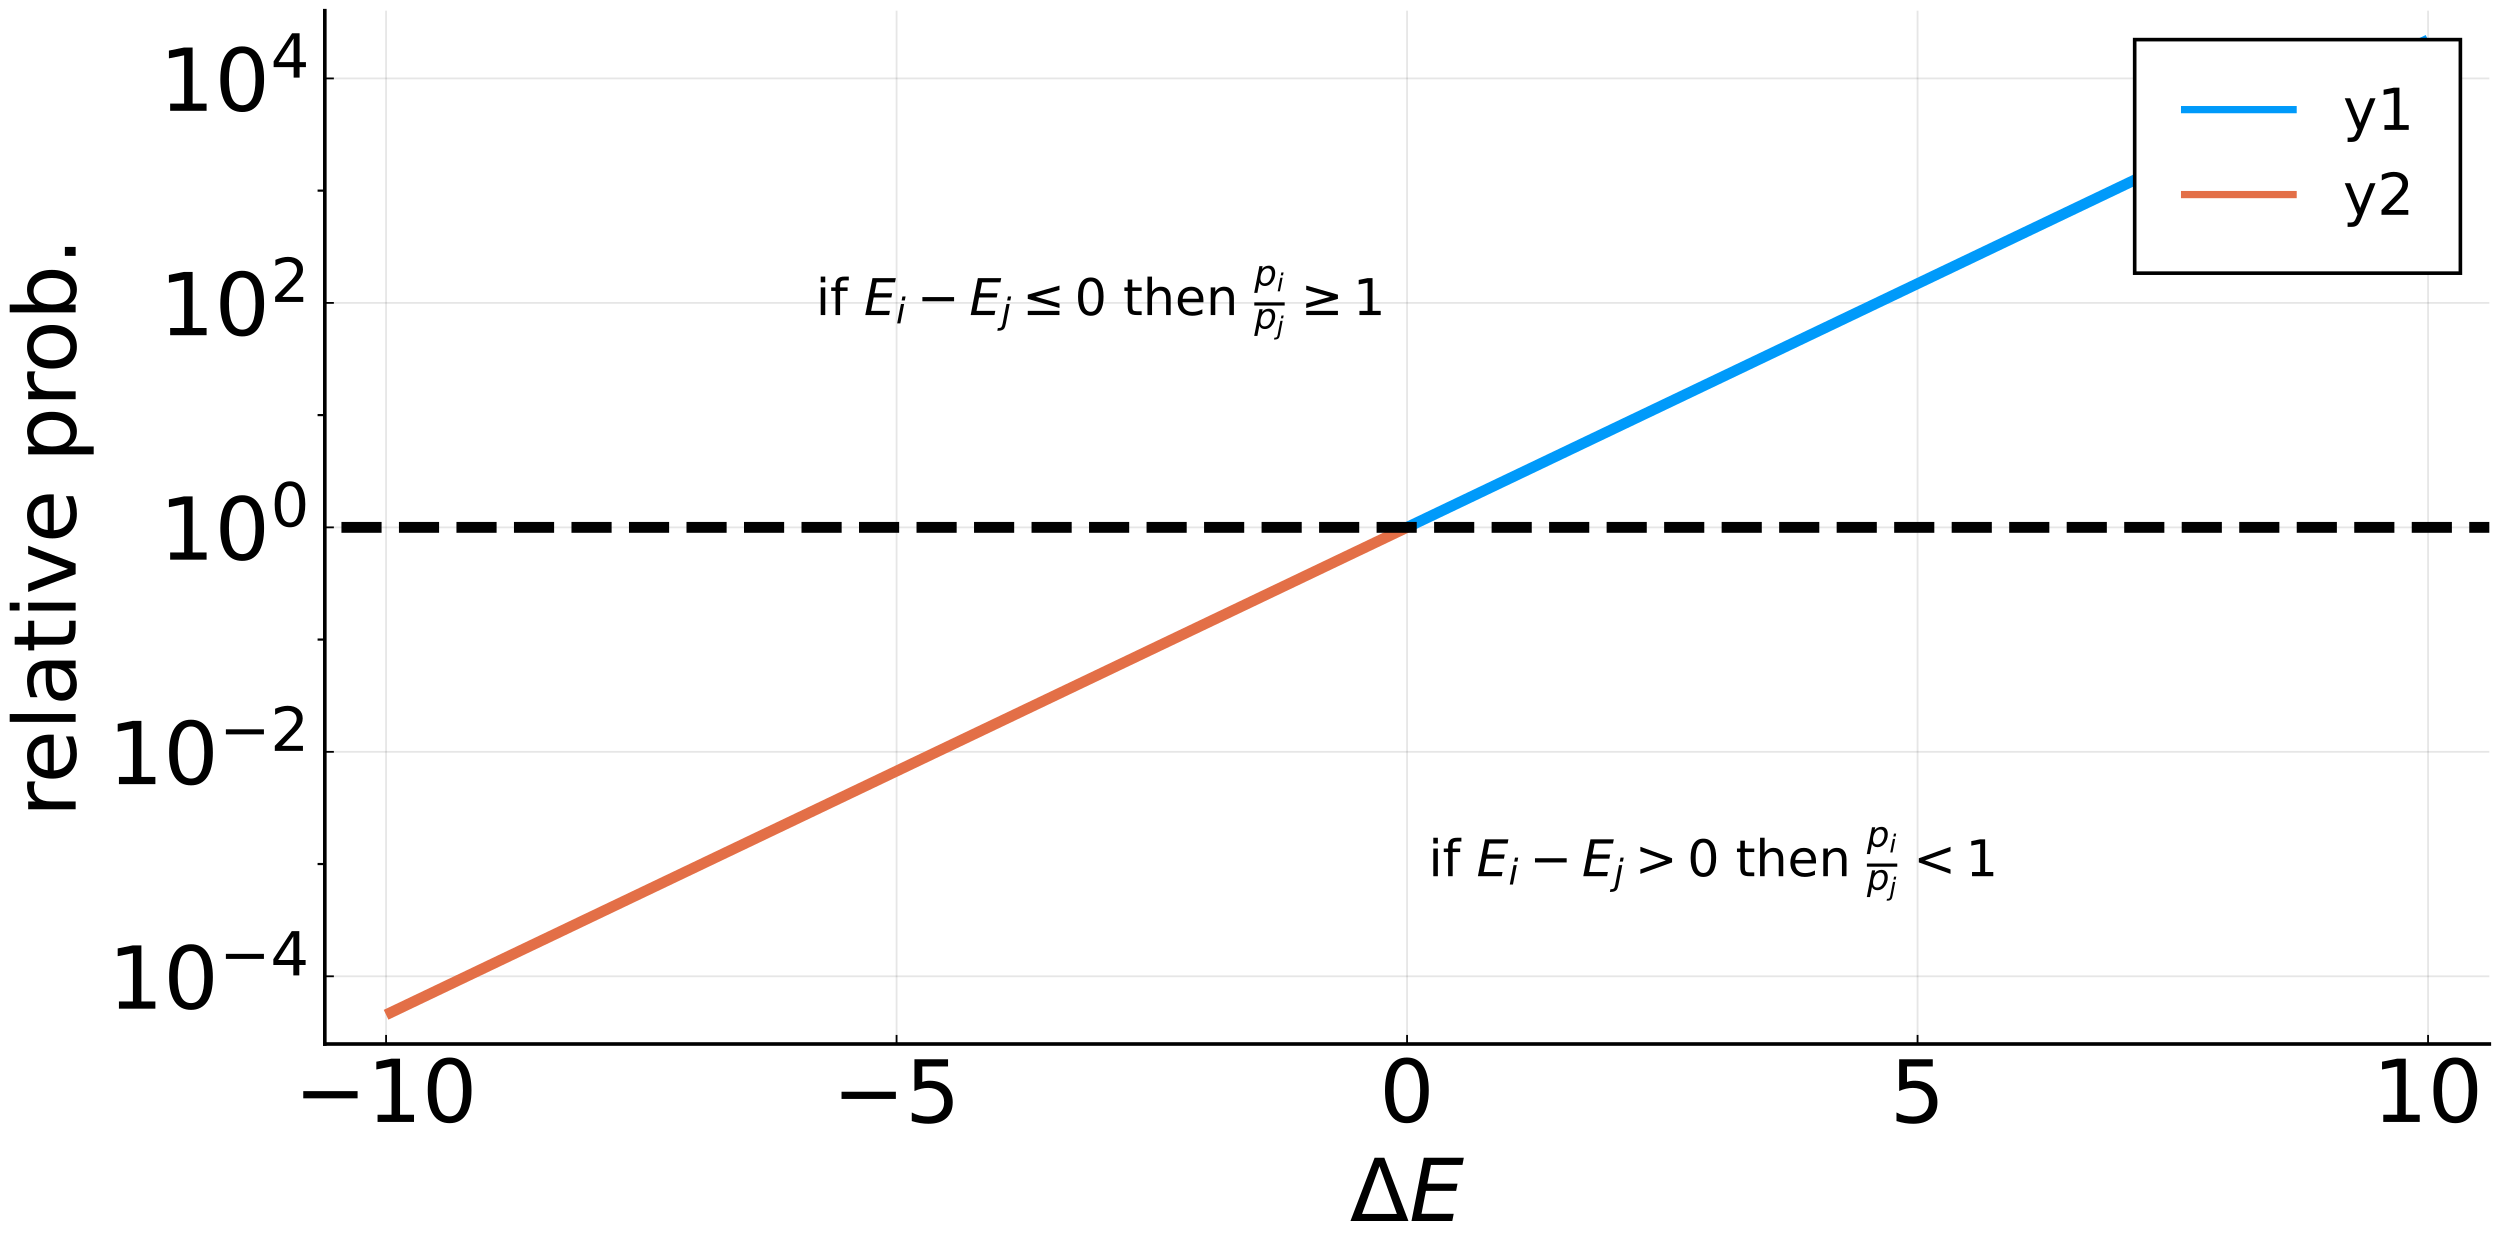
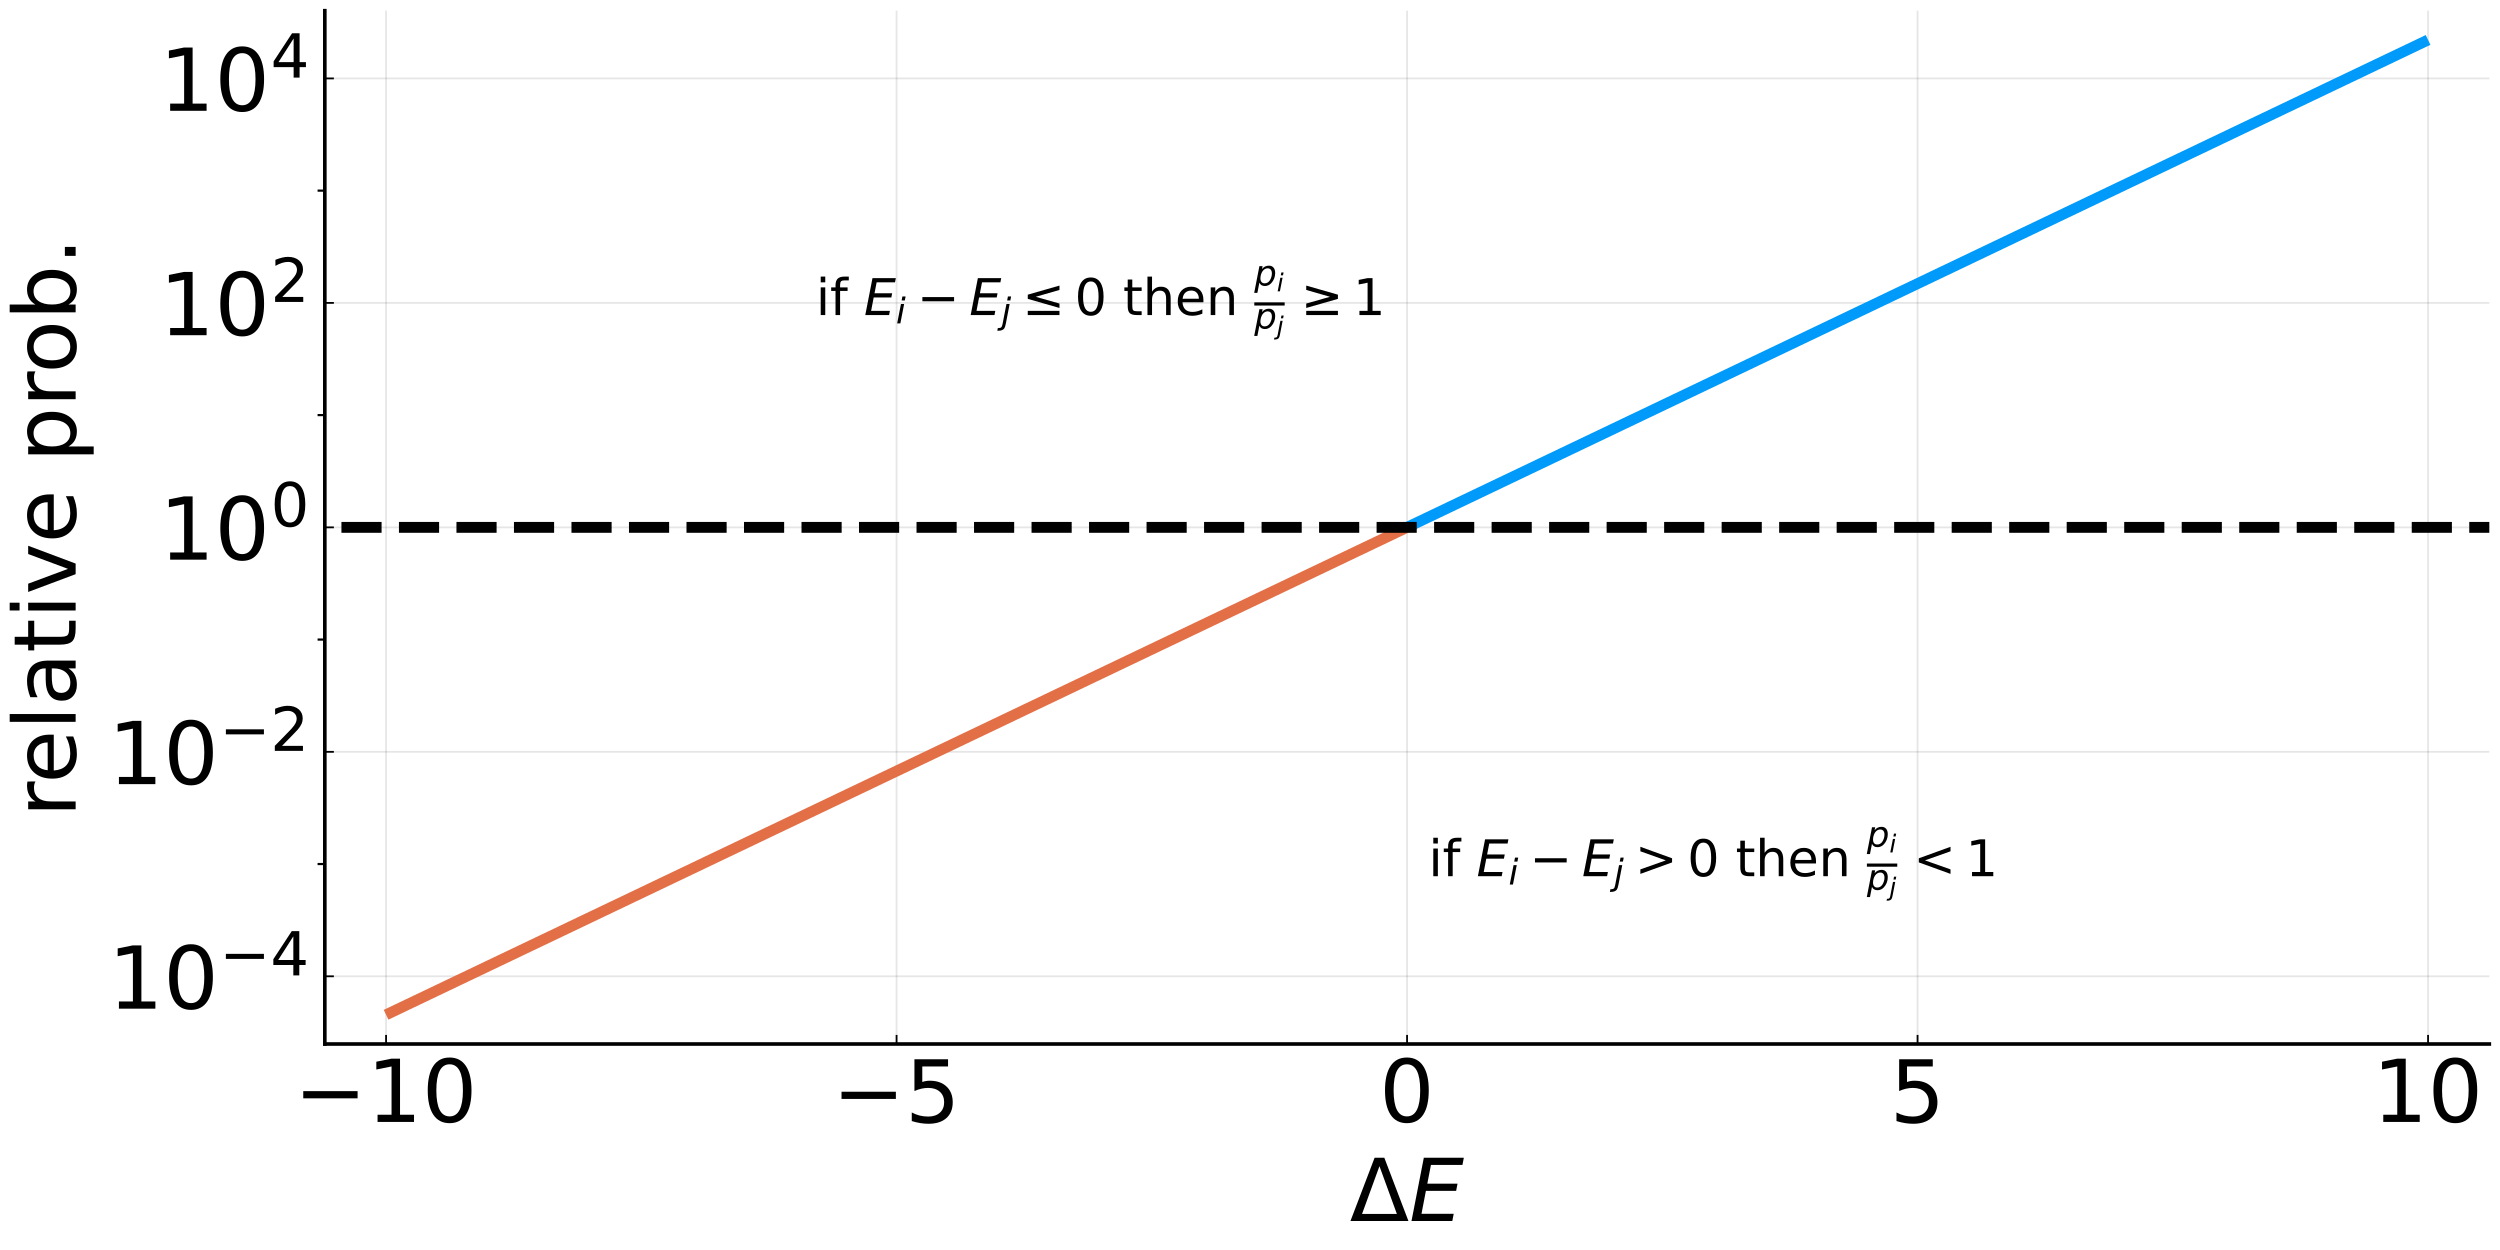
<svg xmlns="http://www.w3.org/2000/svg" xmlns:xlink="http://www.w3.org/1999/xlink" width="691.2pt" height="345.6pt" viewBox="0 0 691.2 345.6" version="1.1">
  <defs>
    <style type="text/css">*{stroke-linejoin: round; stroke-linecap: butt}</style>
  </defs>
  <g id="figure_1">
    <g id="patch_1">
      <path d="M 0 345.6  L 691.2 345.6  L 691.2 0  L 0 0  z " style="fill: #ffffff" />
    </g>
    <g id="axes_1">
      <g id="patch_2">
        <path d="M 89.805 288.647  L 688.247 288.647  L 688.247 2.953  L 89.805 2.953  z " style="fill: #ffffff" />
      </g>
      <g id="matplotlib.axis_1">
        <g id="xtick_1">
          <g id="line2d_1">
-             <path d="M 106.742 288.647  L 106.742 2.953  " clip-path="url(#paa3de1b3a8)" style="fill: none; stroke: #000000; stroke-opacity: 0.1; stroke-width: 0.5; stroke-linecap: square" />
+             <path d="M 106.742 288.647  L 106.742 2.953  " clip-path="url(#pbb272d2560)" style="fill: none; stroke: #000000; stroke-opacity: 0.1; stroke-width: 0.5; stroke-linecap: square" />
          </g>
          <g id="line2d_2">
            <defs>
-               <path id="m5698bfa4cf" d="M 0 0  L 0 -2.5  " style="stroke: #000000; stroke-width: 0.5" />
-             </defs>
-             <g>
-               <use xlink:href="#m5698bfa4cf" x="106.742" y="288.647" style="stroke: #000000; stroke-width: 0.5" />
+               <path id="m4d2067900a" d="M 0 0  L 0 -2.5  " style="stroke: #000000; stroke-width: 0.5" />
+             </defs>
+             <g>
+               <use xlink:href="#m4d2067900a" x="106.742" y="288.647" style="stroke: #000000; stroke-width: 0.5" />
            </g>
          </g>
          <g id="text_1">
            <g transform="translate(81.30169 310.3835)scale(0.24 -0.24)">
              <defs>
                <path id="DejaVuSans-2212" d="M 678 2272  L 4684 2272  L 4684 1741  L 678 1741  L 678 2272  z " transform="scale(0.015625)" />
                <path id="DejaVuSans-31" d="M 794 531  L 1825 531  L 1825 4091  L 703 3866  L 703 4441  L 1819 4666  L 2450 4666  L 2450 531  L 3481 531  L 3481 0  L 794 0  L 794 531  z " transform="scale(0.015625)" />
                <path id="DejaVuSans-30" d="M 2034 4250  Q 1547 4250 1301 3770  Q 1056 3291 1056 2328  Q 1056 1369 1301 889  Q 1547 409 2034 409  Q 2525 409 2770 889  Q 3016 1369 3016 2328  Q 3016 3291 2770 3770  Q 2525 4250 2034 4250  z M 2034 4750  Q 2819 4750 3233 4129  Q 3647 3509 3647 2328  Q 3647 1150 3233 529  Q 2819 -91 2034 -91  Q 1250 -91 836 529  Q 422 1150 422 2328  Q 422 3509 836 4129  Q 1250 4750 2034 4750  z " transform="scale(0.015625)" />
              </defs>
              <use xlink:href="#DejaVuSans-2212" transform="translate(0 0.78125)" />
              <use xlink:href="#DejaVuSans-31" transform="translate(83.78906 0.78125)" />
              <use xlink:href="#DejaVuSans-30" transform="translate(147.4121 0.78125)" />
            </g>
          </g>
        </g>
        <g id="xtick_2">
          <g id="line2d_3">
-             <path d="M 247.884 288.647  L 247.884 2.953  " clip-path="url(#paa3de1b3a8)" style="fill: none; stroke: #000000; stroke-opacity: 0.1; stroke-width: 0.5; stroke-linecap: square" />
+             <path d="M 247.884 288.647  L 247.884 2.953  " clip-path="url(#pbb272d2560)" style="fill: none; stroke: #000000; stroke-opacity: 0.1; stroke-width: 0.5; stroke-linecap: square" />
          </g>
          <g id="line2d_4">
            <g>
-               <use xlink:href="#m5698bfa4cf" x="247.884" y="288.647" style="stroke: #000000; stroke-width: 0.5" />
+               <use xlink:href="#m4d2067900a" x="247.884" y="288.647" style="stroke: #000000; stroke-width: 0.5" />
            </g>
          </g>
          <g id="text_2">
            <g transform="translate(230.1238 310.3835)scale(0.24 -0.24)">
              <defs>
                <path id="DejaVuSans-35" d="M 691 4666  L 3169 4666  L 3169 4134  L 1269 4134  L 1269 2991  Q 1406 3038 1543 3061  Q 1681 3084 1819 3084  Q 2600 3084 3056 2656  Q 3513 2228 3513 1497  Q 3513 744 3044 326  Q 2575 -91 1722 -91  Q 1428 -91 1123 -41  Q 819 9 494 109  L 494 744  Q 775 591 1075 516  Q 1375 441 1709 441  Q 2250 441 2565 725  Q 2881 1009 2881 1497  Q 2881 1984 2565 2268  Q 2250 2553 1709 2553  Q 1456 2553 1204 2497  Q 953 2441 691 2322  L 691 4666  z " transform="scale(0.015625)" />
              </defs>
              <use xlink:href="#DejaVuSans-2212" transform="translate(0 0.09375)" />
              <use xlink:href="#DejaVuSans-35" transform="translate(83.78906 0.09375)" />
            </g>
          </g>
        </g>
        <g id="xtick_3">
          <g id="line2d_5">
-             <path d="M 389.026 288.647  L 389.026 2.953  " clip-path="url(#paa3de1b3a8)" style="fill: none; stroke: #000000; stroke-opacity: 0.1; stroke-width: 0.5; stroke-linecap: square" />
+             <path d="M 389.026 288.647  L 389.026 2.953  " clip-path="url(#pbb272d2560)" style="fill: none; stroke: #000000; stroke-opacity: 0.1; stroke-width: 0.5; stroke-linecap: square" />
          </g>
          <g id="line2d_6">
            <g>
-               <use xlink:href="#m5698bfa4cf" x="389.026" y="288.647" style="stroke: #000000; stroke-width: 0.5" />
+               <use xlink:href="#m4d2067900a" x="389.026" y="288.647" style="stroke: #000000; stroke-width: 0.5" />
            </g>
          </g>
          <g id="text_3">
            <g transform="translate(381.3459 310.3835)scale(0.24 -0.24)">
              <use xlink:href="#DejaVuSans-30" transform="translate(0 0.78125)" />
            </g>
          </g>
        </g>
        <g id="xtick_4">
          <g id="line2d_7">
-             <path d="M 530.168 288.647  L 530.168 2.953  " clip-path="url(#paa3de1b3a8)" style="fill: none; stroke: #000000; stroke-opacity: 0.1; stroke-width: 0.5; stroke-linecap: square" />
+             <path d="M 530.168 288.647  L 530.168 2.953  " clip-path="url(#pbb272d2560)" style="fill: none; stroke: #000000; stroke-opacity: 0.1; stroke-width: 0.5; stroke-linecap: square" />
          </g>
          <g id="line2d_8">
            <g>
-               <use xlink:href="#m5698bfa4cf" x="530.168" y="288.647" style="stroke: #000000; stroke-width: 0.5" />
+               <use xlink:href="#m4d2067900a" x="530.168" y="288.647" style="stroke: #000000; stroke-width: 0.5" />
            </g>
          </g>
          <g id="text_4">
            <g transform="translate(522.4881 310.3835)scale(0.24 -0.24)">
              <use xlink:href="#DejaVuSans-35" transform="translate(0 0.09375)" />
            </g>
          </g>
        </g>
        <g id="xtick_5">
          <g id="line2d_9">
-             <path d="M 671.31 288.647  L 671.31 2.953  " clip-path="url(#paa3de1b3a8)" style="fill: none; stroke: #000000; stroke-opacity: 0.1; stroke-width: 0.5; stroke-linecap: square" />
+             <path d="M 671.31 288.647  L 671.31 2.953  " clip-path="url(#pbb272d2560)" style="fill: none; stroke: #000000; stroke-opacity: 0.1; stroke-width: 0.5; stroke-linecap: square" />
          </g>
          <g id="line2d_10">
            <g>
-               <use xlink:href="#m5698bfa4cf" x="671.31" y="288.647" style="stroke: #000000; stroke-width: 0.5" />
+               <use xlink:href="#m4d2067900a" x="671.31" y="288.647" style="stroke: #000000; stroke-width: 0.5" />
            </g>
          </g>
          <g id="text_5">
            <g transform="translate(655.9502 310.3835)scale(0.24 -0.24)">
              <use xlink:href="#DejaVuSans-31" transform="translate(0 0.78125)" />
              <use xlink:href="#DejaVuSans-30" transform="translate(63.62305 0.78125)" />
            </g>
          </g>
        </g>
        <g id="text_6">
          <g transform="translate(373.1859 337.611)scale(0.24 -0.24)">
            <defs>
              <path id="DejaVuSans-394" d="M 2188 4044  L 906 525  L 3472 525  L 2188 4044  z M 50 0  L 1831 4666  L 2547 4666  L 4325 0  L 50 0  z " transform="scale(0.015625)" />
              <path id="DejaVuSans-Oblique-45" d="M 1081 4666  L 4031 4666  L 3928 4134  L 1606 4134  L 1338 2753  L 3566 2753  L 3463 2222  L 1234 2222  L 909 531  L 3284 531  L 3181 0  L 172 0  L 1081 4666  z " transform="scale(0.015625)" />
            </defs>
            <use xlink:href="#DejaVuSans-394" transform="translate(0 0.09375)" />
            <use xlink:href="#DejaVuSans-Oblique-45" transform="translate(68.4082 0.09375)" />
          </g>
        </g>
      </g>
      <g id="matplotlib.axis_2">
        <g id="ytick_1">
          <g id="line2d_11">
-             <path d="M 89.805 269.92  L 688.247 269.92  " clip-path="url(#paa3de1b3a8)" style="fill: none; stroke: #000000; stroke-opacity: 0.1; stroke-width: 0.5; stroke-linecap: square" />
+             <path d="M 89.805 269.92  L 688.247 269.92  " clip-path="url(#pbb272d2560)" style="fill: none; stroke: #000000; stroke-opacity: 0.1; stroke-width: 0.5; stroke-linecap: square" />
          </g>
          <g id="line2d_12">
            <defs>
-               <path id="md135a5483a" d="M 0 0  L 2.5 0  " style="stroke: #000000; stroke-width: 0.5" />
-             </defs>
-             <g>
-               <use xlink:href="#md135a5483a" x="89.805" y="269.92" style="stroke: #000000; stroke-width: 0.5" />
+               <path id="mbfb10bb598" d="M 0 0  L 2.5 0  " style="stroke: #000000; stroke-width: 0.5" />
+             </defs>
+             <g>
+               <use xlink:href="#mbfb10bb598" x="89.805" y="269.92" style="stroke: #000000; stroke-width: 0.5" />
            </g>
          </g>
          <g id="text_7">
            <g transform="translate(29.90463 279.0381)scale(0.24 -0.24)">
              <defs>
                <path id="DejaVuSans-34" d="M 2419 4116  L 825 1625  L 2419 1625  L 2419 4116  z M 2253 4666  L 3047 4666  L 3047 1625  L 3713 1625  L 3713 1100  L 3047 1100  L 3047 0  L 2419 0  L 2419 1100  L 313 1100  L 313 1709  L 2253 4666  z " transform="scale(0.015625)" />
              </defs>
              <use xlink:href="#DejaVuSans-31" transform="translate(0 0.684375)" />
              <use xlink:href="#DejaVuSans-30" transform="translate(63.62305 0.684375)" />
              <use xlink:href="#DejaVuSans-2212" transform="translate(128.2031 38.96563)scale(0.7)" />
              <use xlink:href="#DejaVuSans-34" transform="translate(186.8555 38.96563)scale(0.7)" />
            </g>
          </g>
        </g>
        <g id="ytick_2">
          <g id="line2d_13">
-             <path d="M 89.805 207.86  L 688.247 207.86  " clip-path="url(#paa3de1b3a8)" style="fill: none; stroke: #000000; stroke-opacity: 0.1; stroke-width: 0.5; stroke-linecap: square" />
+             <path d="M 89.805 207.86  L 688.247 207.86  " clip-path="url(#pbb272d2560)" style="fill: none; stroke: #000000; stroke-opacity: 0.1; stroke-width: 0.5; stroke-linecap: square" />
          </g>
          <g id="line2d_14">
            <g>
-               <use xlink:href="#md135a5483a" x="89.805" y="207.86" style="stroke: #000000; stroke-width: 0.5" />
+               <use xlink:href="#mbfb10bb598" x="89.805" y="207.86" style="stroke: #000000; stroke-width: 0.5" />
            </g>
          </g>
          <g id="text_8">
            <g transform="translate(29.90463 216.9781)scale(0.24 -0.24)">
              <defs>
                <path id="DejaVuSans-32" d="M 1228 531  L 3431 531  L 3431 0  L 469 0  L 469 531  Q 828 903 1448 1529  Q 2069 2156 2228 2338  Q 2531 2678 2651 2914  Q 2772 3150 2772 3378  Q 2772 3750 2511 3984  Q 2250 4219 1831 4219  Q 1534 4219 1204 4116  Q 875 4013 500 3803  L 500 4441  Q 881 4594 1212 4672  Q 1544 4750 1819 4750  Q 2544 4750 2975 4387  Q 3406 4025 3406 3419  Q 3406 3131 3298 2873  Q 3191 2616 2906 2266  Q 2828 2175 2409 1742  Q 1991 1309 1228 531  z " transform="scale(0.015625)" />
              </defs>
              <use xlink:href="#DejaVuSans-31" transform="translate(0 0.765625)" />
              <use xlink:href="#DejaVuSans-30" transform="translate(63.62305 0.765625)" />
              <use xlink:href="#DejaVuSans-2212" transform="translate(128.2031 39.04688)scale(0.7)" />
              <use xlink:href="#DejaVuSans-32" transform="translate(186.8555 39.04688)scale(0.7)" />
            </g>
          </g>
        </g>
        <g id="ytick_3">
          <g id="line2d_15">
-             <path d="M 89.805 145.8  L 688.247 145.8  " clip-path="url(#paa3de1b3a8)" style="fill: none; stroke: #000000; stroke-opacity: 0.1; stroke-width: 0.5; stroke-linecap: square" />
+             <path d="M 89.805 145.8  L 688.247 145.8  " clip-path="url(#pbb272d2560)" style="fill: none; stroke: #000000; stroke-opacity: 0.1; stroke-width: 0.5; stroke-linecap: square" />
          </g>
          <g id="line2d_16">
            <g>
-               <use xlink:href="#md135a5483a" x="89.805" y="145.8" style="stroke: #000000; stroke-width: 0.5" />
+               <use xlink:href="#mbfb10bb598" x="89.805" y="145.8" style="stroke: #000000; stroke-width: 0.5" />
            </g>
          </g>
          <g id="text_9">
            <g transform="translate(44.06463 154.9181)scale(0.24 -0.24)">
              <use xlink:href="#DejaVuSans-31" transform="translate(0 0.765625)" />
              <use xlink:href="#DejaVuSans-30" transform="translate(63.62305 0.765625)" />
              <use xlink:href="#DejaVuSans-30" transform="translate(128.2031 39.04688)scale(0.7)" />
            </g>
          </g>
        </g>
        <g id="ytick_4">
          <g id="line2d_17">
-             <path d="M 89.805 83.74  L 688.247 83.74  " clip-path="url(#paa3de1b3a8)" style="fill: none; stroke: #000000; stroke-opacity: 0.1; stroke-width: 0.5; stroke-linecap: square" />
+             <path d="M 89.805 83.74  L 688.247 83.74  " clip-path="url(#pbb272d2560)" style="fill: none; stroke: #000000; stroke-opacity: 0.1; stroke-width: 0.5; stroke-linecap: square" />
          </g>
          <g id="line2d_18">
            <g>
-               <use xlink:href="#md135a5483a" x="89.805" y="83.74" style="stroke: #000000; stroke-width: 0.5" />
+               <use xlink:href="#mbfb10bb598" x="89.805" y="83.74" style="stroke: #000000; stroke-width: 0.5" />
            </g>
          </g>
          <g id="text_10">
            <g transform="translate(44.06463 92.85814)scale(0.24 -0.24)">
              <use xlink:href="#DejaVuSans-31" transform="translate(0 0.765625)" />
              <use xlink:href="#DejaVuSans-30" transform="translate(63.62305 0.765625)" />
              <use xlink:href="#DejaVuSans-32" transform="translate(128.2031 39.04688)scale(0.7)" />
            </g>
          </g>
        </g>
        <g id="ytick_5">
          <g id="line2d_19">
-             <path d="M 89.805 21.68  L 688.247 21.68  " clip-path="url(#paa3de1b3a8)" style="fill: none; stroke: #000000; stroke-opacity: 0.1; stroke-width: 0.5; stroke-linecap: square" />
+             <path d="M 89.805 21.68  L 688.247 21.68  " clip-path="url(#pbb272d2560)" style="fill: none; stroke: #000000; stroke-opacity: 0.1; stroke-width: 0.5; stroke-linecap: square" />
          </g>
          <g id="line2d_20">
            <g>
-               <use xlink:href="#md135a5483a" x="89.805" y="21.68" style="stroke: #000000; stroke-width: 0.5" />
+               <use xlink:href="#mbfb10bb598" x="89.805" y="21.68" style="stroke: #000000; stroke-width: 0.5" />
            </g>
          </g>
          <g id="text_11">
            <g transform="translate(44.06463 30.79815)scale(0.24 -0.24)">
              <use xlink:href="#DejaVuSans-31" transform="translate(0 0.684375)" />
              <use xlink:href="#DejaVuSans-30" transform="translate(63.62305 0.684375)" />
              <use xlink:href="#DejaVuSans-34" transform="translate(128.2031 38.96563)scale(0.7)" />
            </g>
          </g>
        </g>
        <g id="ytick_6">
          <g id="line2d_21">
            <defs>
-               <path id="m88097404ac" d="M 0 0  L -2 0  " style="stroke: #000000; stroke-width: 0.6" />
-             </defs>
-             <g>
-               <use xlink:href="#m88097404ac" x="89.805" y="238.89" style="stroke: #000000; stroke-width: 0.6" />
+               <path id="ma7ef997bfb" d="M 0 0  L -2 0  " style="stroke: #000000; stroke-width: 0.6" />
+             </defs>
+             <g>
+               <use xlink:href="#ma7ef997bfb" x="89.805" y="238.89" style="stroke: #000000; stroke-width: 0.6" />
            </g>
          </g>
        </g>
        <g id="ytick_7">
          <g id="line2d_22">
            <g>
-               <use xlink:href="#m88097404ac" x="89.805" y="176.83" style="stroke: #000000; stroke-width: 0.6" />
+               <use xlink:href="#ma7ef997bfb" x="89.805" y="176.83" style="stroke: #000000; stroke-width: 0.6" />
            </g>
          </g>
        </g>
        <g id="ytick_8">
          <g id="line2d_23">
            <g>
-               <use xlink:href="#m88097404ac" x="89.805" y="114.77" style="stroke: #000000; stroke-width: 0.6" />
+               <use xlink:href="#ma7ef997bfb" x="89.805" y="114.77" style="stroke: #000000; stroke-width: 0.6" />
            </g>
          </g>
        </g>
        <g id="ytick_9">
          <g id="line2d_24">
            <g>
-               <use xlink:href="#m88097404ac" x="89.805" y="52.71" style="stroke: #000000; stroke-width: 0.6" />
+               <use xlink:href="#ma7ef997bfb" x="89.805" y="52.71" style="stroke: #000000; stroke-width: 0.6" />
            </g>
          </g>
        </g>
        <g id="text_12">
          <g transform="translate(20.91338 225.9281)rotate(-90)scale(0.24 -0.24)">
            <defs>
              <path id="DejaVuSans-72" d="M 2631 2963  Q 2534 3019 2420 3045  Q 2306 3072 2169 3072  Q 1681 3072 1420 2755  Q 1159 2438 1159 1844  L 1159 0  L 581 0  L 581 3500  L 1159 3500  L 1159 2956  Q 1341 3275 1631 3429  Q 1922 3584 2338 3584  Q 2397 3584 2469 3576  Q 2541 3569 2628 3553  L 2631 2963  z " transform="scale(0.015625)" />
              <path id="DejaVuSans-65" d="M 3597 1894  L 3597 1613  L 953 1613  Q 991 1019 1311 708  Q 1631 397 2203 397  Q 2534 397 2845 478  Q 3156 559 3463 722  L 3463 178  Q 3153 47 2828 -22  Q 2503 -91 2169 -91  Q 1331 -91 842 396  Q 353 884 353 1716  Q 353 2575 817 3079  Q 1281 3584 2069 3584  Q 2775 3584 3186 3129  Q 3597 2675 3597 1894  z M 3022 2063  Q 3016 2534 2758 2815  Q 2500 3097 2075 3097  Q 1594 3097 1305 2825  Q 1016 2553 972 2059  L 3022 2063  z " transform="scale(0.015625)" />
              <path id="DejaVuSans-6c" d="M 603 4863  L 1178 4863  L 1178 0  L 603 0  L 603 4863  z " transform="scale(0.015625)" />
              <path id="DejaVuSans-61" d="M 2194 1759  Q 1497 1759 1228 1600  Q 959 1441 959 1056  Q 959 750 1161 570  Q 1363 391 1709 391  Q 2188 391 2477 730  Q 2766 1069 2766 1631  L 2766 1759  L 2194 1759  z M 3341 1997  L 3341 0  L 2766 0  L 2766 531  Q 2569 213 2275 61  Q 1981 -91 1556 -91  Q 1019 -91 701 211  Q 384 513 384 1019  Q 384 1609 779 1909  Q 1175 2209 1959 2209  L 2766 2209  L 2766 2266  Q 2766 2663 2505 2880  Q 2244 3097 1772 3097  Q 1472 3097 1187 3025  Q 903 2953 641 2809  L 641 3341  Q 956 3463 1253 3523  Q 1550 3584 1831 3584  Q 2591 3584 2966 3190  Q 3341 2797 3341 1997  z " transform="scale(0.015625)" />
              <path id="DejaVuSans-74" d="M 1172 4494  L 1172 3500  L 2356 3500  L 2356 3053  L 1172 3053  L 1172 1153  Q 1172 725 1289 603  Q 1406 481 1766 481  L 2356 481  L 2356 0  L 1766 0  Q 1100 0 847 248  Q 594 497 594 1153  L 594 3053  L 172 3053  L 172 3500  L 594 3500  L 594 4494  L 1172 4494  z " transform="scale(0.015625)" />
              <path id="DejaVuSans-69" d="M 603 3500  L 1178 3500  L 1178 0  L 603 0  L 603 3500  z M 603 4863  L 1178 4863  L 1178 4134  L 603 4134  L 603 4863  z " transform="scale(0.015625)" />
              <path id="DejaVuSans-76" d="M 191 3500  L 800 3500  L 1894 563  L 2988 3500  L 3597 3500  L 2284 0  L 1503 0  L 191 3500  z " transform="scale(0.015625)" />
              <path id="DejaVuSans-20" transform="scale(0.015625)" />
              <path id="DejaVuSans-70" d="M 1159 525  L 1159 -1331  L 581 -1331  L 581 3500  L 1159 3500  L 1159 2969  Q 1341 3281 1617 3432  Q 1894 3584 2278 3584  Q 2916 3584 3314 3078  Q 3713 2572 3713 1747  Q 3713 922 3314 415  Q 2916 -91 2278 -91  Q 1894 -91 1617 61  Q 1341 213 1159 525  z M 3116 1747  Q 3116 2381 2855 2742  Q 2594 3103 2138 3103  Q 1681 3103 1420 2742  Q 1159 2381 1159 1747  Q 1159 1113 1420 752  Q 1681 391 2138 391  Q 2594 391 2855 752  Q 3116 1113 3116 1747  z " transform="scale(0.015625)" />
              <path id="DejaVuSans-6f" d="M 1959 3097  Q 1497 3097 1228 2736  Q 959 2375 959 1747  Q 959 1119 1226 758  Q 1494 397 1959 397  Q 2419 397 2687 759  Q 2956 1122 2956 1747  Q 2956 2369 2687 2733  Q 2419 3097 1959 3097  z M 1959 3584  Q 2709 3584 3137 3096  Q 3566 2609 3566 1747  Q 3566 888 3137 398  Q 2709 -91 1959 -91  Q 1206 -91 779 398  Q 353 888 353 1747  Q 353 2609 779 3096  Q 1206 3584 1959 3584  z " transform="scale(0.015625)" />
              <path id="DejaVuSans-62" d="M 3116 1747  Q 3116 2381 2855 2742  Q 2594 3103 2138 3103  Q 1681 3103 1420 2742  Q 1159 2381 1159 1747  Q 1159 1113 1420 752  Q 1681 391 2138 391  Q 2594 391 2855 752  Q 3116 1113 3116 1747  z M 1159 2969  Q 1341 3281 1617 3432  Q 1894 3584 2278 3584  Q 2916 3584 3314 3078  Q 3713 2572 3713 1747  Q 3713 922 3314 415  Q 2916 -91 2278 -91  Q 1894 -91 1617 61  Q 1341 213 1159 525  L 1159 0  L 581 0  L 581 4863  L 1159 4863  L 1159 2969  z " transform="scale(0.015625)" />
              <path id="DejaVuSans-2e" d="M 684 794  L 1344 794  L 1344 0  L 684 0  L 684 794  z " transform="scale(0.015625)" />
            </defs>
            <use xlink:href="#DejaVuSans-72" />
            <use xlink:href="#DejaVuSans-65" x="38.863" />
            <use xlink:href="#DejaVuSans-6c" x="100.387" />
            <use xlink:href="#DejaVuSans-61" x="128.17" />
            <use xlink:href="#DejaVuSans-74" x="189.449" />
            <use xlink:href="#DejaVuSans-69" x="228.658" />
            <use xlink:href="#DejaVuSans-76" x="256.441" />
            <use xlink:href="#DejaVuSans-65" x="315.621" />
            <use xlink:href="#DejaVuSans-20" x="377.145" />
            <use xlink:href="#DejaVuSans-70" x="408.932" />
            <use xlink:href="#DejaVuSans-72" x="472.408" />
            <use xlink:href="#DejaVuSans-6f" x="511.271" />
            <use xlink:href="#DejaVuSans-62" x="572.453" />
            <use xlink:href="#DejaVuSans-2e" x="635.93" />
          </g>
        </g>
      </g>
      <g id="line2d_25">
-         <path d="M 389.026 145.8  L 391.877 144.439  L 394.729 143.078  L 397.58 141.716  L 400.431 140.355  L 403.283 138.994  L 406.134 137.633  L 408.985 136.271  L 411.837 134.91  L 414.688 133.549  L 417.539 132.188  L 420.391 130.826  L 423.242 129.465  L 426.094 128.104  L 428.945 126.743  L 431.796 125.382  L 434.648 124.02  L 437.499 122.659  L 440.35 121.298  L 443.202 119.937  L 446.053 118.575  L 448.904 117.214  L 451.756 115.853  L 454.607 114.492  L 457.458 113.131  L 460.31 111.769  L 463.161 110.408  L 466.013 109.047  L 468.864 107.686  L 471.715 106.324  L 474.567 104.963  L 477.418 103.602  L 480.269 102.241  L 483.121 100.879  L 485.972 99.518  L 488.823 98.157  L 491.675 96.796  L 494.526 95.435  L 497.377 94.073  L 500.229 92.712  L 503.08 91.351  L 505.932 89.99  L 508.783 88.628  L 511.634 87.267  L 514.486 85.906  L 517.337 84.545  L 520.188 83.184  L 523.04 81.822  L 525.891 80.461  L 528.742 79.1  L 531.594 77.739  L 534.445 76.377  L 537.296 75.016  L 540.148 73.655  L 542.999 72.294  L 545.851 70.932  L 548.702 69.571  L 551.553 68.21  L 554.405 66.849  L 557.256 65.488  L 560.107 64.126  L 562.959 62.765  L 565.81 61.404  L 568.661 60.043  L 571.513 58.681  L 574.364 57.32  L 577.215 55.959  L 580.067 54.598  L 582.918 53.237  L 585.77 51.875  L 588.621 50.514  L 591.472 49.153  L 594.324 47.792  L 597.175 46.43  L 600.026 45.069  L 602.878 43.708  L 605.729 42.347  L 608.58 40.985  L 611.432 39.624  L 614.283 38.263  L 617.134 36.902  L 619.986 35.541  L 622.837 34.179  L 625.688 32.818  L 628.54 31.457  L 631.391 30.096  L 634.243 28.734  L 637.094 27.373  L 639.945 26.012  L 642.797 24.651  L 645.648 23.289  L 648.499 21.928  L 651.351 20.567  L 654.202 19.206  L 657.053 17.845  L 659.905 16.483  L 662.756 15.122  L 665.607 13.761  L 668.459 12.4  L 671.31 11.038  " clip-path="url(#paa3de1b3a8)" style="fill: none; stroke: #009afa; stroke-width: 3" />
+         <path d="M 389.026 145.8  L 391.877 144.439  L 394.729 143.078  L 397.58 141.716  L 400.431 140.355  L 403.283 138.994  L 406.134 137.633  L 408.985 136.271  L 411.837 134.91  L 414.688 133.549  L 417.539 132.188  L 420.391 130.826  L 423.242 129.465  L 426.094 128.104  L 428.945 126.743  L 431.796 125.382  L 434.648 124.02  L 437.499 122.659  L 440.35 121.298  L 443.202 119.937  L 446.053 118.575  L 448.904 117.214  L 451.756 115.853  L 454.607 114.492  L 457.458 113.131  L 460.31 111.769  L 463.161 110.408  L 466.013 109.047  L 468.864 107.686  L 471.715 106.324  L 474.567 104.963  L 477.418 103.602  L 480.269 102.241  L 483.121 100.879  L 485.972 99.518  L 488.823 98.157  L 491.675 96.796  L 494.526 95.435  L 497.377 94.073  L 500.229 92.712  L 503.08 91.351  L 505.932 89.99  L 508.783 88.628  L 511.634 87.267  L 514.486 85.906  L 517.337 84.545  L 520.188 83.184  L 523.04 81.822  L 525.891 80.461  L 528.742 79.1  L 531.594 77.739  L 534.445 76.377  L 537.296 75.016  L 540.148 73.655  L 542.999 72.294  L 545.851 70.932  L 548.702 69.571  L 551.553 68.21  L 554.405 66.849  L 557.256 65.488  L 560.107 64.126  L 562.959 62.765  L 565.81 61.404  L 568.661 60.043  L 571.513 58.681  L 574.364 57.32  L 577.215 55.959  L 580.067 54.598  L 582.918 53.237  L 585.77 51.875  L 588.621 50.514  L 591.472 49.153  L 594.324 47.792  L 597.175 46.43  L 600.026 45.069  L 602.878 43.708  L 605.729 42.347  L 608.58 40.985  L 611.432 39.624  L 614.283 38.263  L 617.134 36.902  L 619.986 35.541  L 622.837 34.179  L 625.688 32.818  L 628.54 31.457  L 631.391 30.096  L 634.243 28.734  L 637.094 27.373  L 639.945 26.012  L 642.797 24.651  L 645.648 23.289  L 648.499 21.928  L 651.351 20.567  L 654.202 19.206  L 657.053 17.845  L 659.905 16.483  L 662.756 15.122  L 665.607 13.761  L 668.459 12.4  L 671.31 11.038  " clip-path="url(#pbb272d2560)" style="fill: none; stroke: #009afa; stroke-width: 3" />
      </g>
      <g id="line2d_26">
-         <path d="M 106.742 280.562  L 109.593 279.2  L 112.444 277.839  L 115.296 276.478  L 118.147 275.117  L 120.998 273.755  L 123.85 272.394  L 126.701 271.033  L 129.553 269.672  L 132.404 268.311  L 135.255 266.949  L 138.107 265.588  L 140.958 264.227  L 143.809 262.866  L 146.661 261.504  L 149.512 260.143  L 152.363 258.782  L 155.215 257.421  L 158.066 256.059  L 160.917 254.698  L 163.769 253.337  L 166.62 251.976  L 169.472 250.615  L 172.323 249.253  L 175.174 247.892  L 178.026 246.531  L 180.877 245.17  L 183.728 243.808  L 186.58 242.447  L 189.431 241.086  L 192.282 239.725  L 195.134 238.363  L 197.985 237.002  L 200.836 235.641  L 203.688 234.28  L 206.539 232.919  L 209.391 231.557  L 212.242 230.196  L 215.093 228.835  L 217.945 227.474  L 220.796 226.112  L 223.647 224.751  L 226.499 223.39  L 229.35 222.029  L 232.201 220.668  L 235.053 219.306  L 237.904 217.945  L 240.755 216.584  L 243.607 215.223  L 246.458 213.861  L 249.309 212.5  L 252.161 211.139  L 255.012 209.778  L 257.864 208.416  L 260.715 207.055  L 263.566 205.694  L 266.418 204.333  L 269.269 202.972  L 272.12 201.61  L 274.972 200.249  L 277.823 198.888  L 280.674 197.527  L 283.526 196.165  L 286.377 194.804  L 289.228 193.443  L 292.08 192.082  L 294.931 190.721  L 297.783 189.359  L 300.634 187.998  L 303.485 186.637  L 306.337 185.276  L 309.188 183.914  L 312.039 182.553  L 314.891 181.192  L 317.742 179.831  L 320.593 178.469  L 323.445 177.108  L 326.296 175.747  L 329.147 174.386  L 331.999 173.025  L 334.85 171.663  L 337.702 170.302  L 340.553 168.941  L 343.404 167.58  L 346.256 166.218  L 349.107 164.857  L 351.958 163.496  L 354.81 162.135  L 357.661 160.774  L 360.512 159.412  L 363.364 158.051  L 366.215 156.69  L 369.066 155.329  L 371.918 153.967  L 374.769 152.606  L 377.621 151.245  L 380.472 149.884  L 383.323 148.522  L 386.175 147.161  L 389.026 145.8  " clip-path="url(#paa3de1b3a8)" style="fill: none; stroke: #e36f47; stroke-width: 3" />
+         <path d="M 106.742 280.562  L 109.593 279.2  L 112.444 277.839  L 115.296 276.478  L 118.147 275.117  L 120.998 273.755  L 123.85 272.394  L 126.701 271.033  L 129.553 269.672  L 132.404 268.311  L 135.255 266.949  L 138.107 265.588  L 140.958 264.227  L 143.809 262.866  L 146.661 261.504  L 149.512 260.143  L 152.363 258.782  L 155.215 257.421  L 158.066 256.059  L 160.917 254.698  L 163.769 253.337  L 166.62 251.976  L 169.472 250.615  L 172.323 249.253  L 175.174 247.892  L 178.026 246.531  L 180.877 245.17  L 183.728 243.808  L 186.58 242.447  L 189.431 241.086  L 192.282 239.725  L 195.134 238.363  L 197.985 237.002  L 200.836 235.641  L 203.688 234.28  L 206.539 232.919  L 209.391 231.557  L 212.242 230.196  L 215.093 228.835  L 217.945 227.474  L 220.796 226.112  L 223.647 224.751  L 226.499 223.39  L 229.35 222.029  L 232.201 220.668  L 235.053 219.306  L 237.904 217.945  L 240.755 216.584  L 243.607 215.223  L 246.458 213.861  L 249.309 212.5  L 252.161 211.139  L 255.012 209.778  L 257.864 208.416  L 260.715 207.055  L 263.566 205.694  L 266.418 204.333  L 269.269 202.972  L 272.12 201.61  L 274.972 200.249  L 277.823 198.888  L 280.674 197.527  L 283.526 196.165  L 286.377 194.804  L 289.228 193.443  L 292.08 192.082  L 294.931 190.721  L 297.783 189.359  L 300.634 187.998  L 303.485 186.637  L 306.337 185.276  L 309.188 183.914  L 312.039 182.553  L 314.891 181.192  L 317.742 179.831  L 320.593 178.469  L 323.445 177.108  L 326.296 175.747  L 329.147 174.386  L 331.999 173.025  L 334.85 171.663  L 337.702 170.302  L 340.553 168.941  L 343.404 167.58  L 346.256 166.218  L 349.107 164.857  L 351.958 163.496  L 354.81 162.135  L 357.661 160.774  L 360.512 159.412  L 363.364 158.051  L 366.215 156.69  L 369.066 155.329  L 371.918 153.967  L 374.769 152.606  L 377.621 151.245  L 380.472 149.884  L 383.323 148.522  L 386.175 147.161  L 389.026 145.8  " clip-path="url(#pbb272d2560)" style="fill: none; stroke: #e36f47; stroke-width: 3" />
      </g>
      <g id="patch_3">
        <path d="M 89.805 288.647  L 89.805 2.953  " style="fill: none; stroke: #000000; stroke-linejoin: miter; stroke-linecap: square" />
      </g>
      <g id="patch_4">
        <path d="M 89.805 288.647  L 688.247 288.647  " style="fill: none; stroke: #000000; stroke-linejoin: miter; stroke-linecap: square" />
      </g>
      <g id="line2d_27">
-         <path d="M -1 145.8  L 692.2 145.8  " clip-path="url(#paa3de1b3a8)" style="fill: none; stroke-dasharray: 11.1,4.8; stroke-dashoffset: 0; stroke: #000000; stroke-width: 3" />
+         <path d="M -1 145.8  L 692.2 145.8  " clip-path="url(#pbb272d2560)" style="fill: none; stroke-dasharray: 11.1,4.8; stroke-dashoffset: 0; stroke: #000000; stroke-width: 3" />
      </g>
      <g id="text_13">
        <g transform="translate(225.5907 87.17001)scale(0.14 -0.14)">
          <defs>
            <path id="DejaVuSans-66" d="M 2375 4863  L 2375 4384  L 1825 4384  Q 1516 4384 1395 4259  Q 1275 4134 1275 3809  L 1275 3500  L 2222 3500  L 2222 3053  L 1275 3053  L 1275 0  L 697 0  L 697 3053  L 147 3053  L 147 3500  L 697 3500  L 697 3744  Q 697 4328 969 4595  Q 1241 4863 1831 4863  L 2375 4863  z " transform="scale(0.015625)" />
            <path id="DejaVuSans-Oblique-69" d="M 1172 4863  L 1747 4863  L 1606 4134  L 1031 4134  L 1172 4863  z M 909 3500  L 1484 3500  L 800 0  L 225 0  L 909 3500  z " transform="scale(0.015625)" />
            <path id="DejaVuSans-Oblique-6a" d="M 928 3500  L 1503 3500  L 813 -63  L 809 -78  Q 694 -675 544 -897  Q 403 -1106 132 -1218  Q -138 -1331 -506 -1331  L -722 -1331  L -628 -844  L -481 -844  Q -144 -844 -1 -703  Q 141 -563 238 -63  L 928 3500  z M 1197 4863  L 1772 4863  L 1631 4134  L 1056 4134  L 1197 4863  z " transform="scale(0.015625)" />
            <path id="DejaVuSans-2264" d="M 4684 3175  L 1684 2309  L 4684 1453  L 4684 897  L 678 2047  L 678 2578  L 4684 3725  L 4684 3175  z M 678 531  L 4684 531  L 4684 0  L 678 0  L 678 531  z " transform="scale(0.015625)" />
            <path id="DejaVuSans-68" d="M 3513 2113  L 3513 0  L 2938 0  L 2938 2094  Q 2938 2591 2744 2837  Q 2550 3084 2163 3084  Q 1697 3084 1428 2787  Q 1159 2491 1159 1978  L 1159 0  L 581 0  L 581 4863  L 1159 4863  L 1159 2956  Q 1366 3272 1645 3428  Q 1925 3584 2291 3584  Q 2894 3584 3203 3211  Q 3513 2838 3513 2113  z " transform="scale(0.015625)" />
            <path id="DejaVuSans-6e" d="M 3513 2113  L 3513 0  L 2938 0  L 2938 2094  Q 2938 2591 2744 2837  Q 2550 3084 2163 3084  Q 1697 3084 1428 2787  Q 1159 2491 1159 1978  L 1159 0  L 581 0  L 581 3500  L 1159 3500  L 1159 2956  Q 1366 3272 1645 3428  Q 1925 3584 2291 3584  Q 2894 3584 3203 3211  Q 3513 2838 3513 2113  z " transform="scale(0.015625)" />
            <path id="DejaVuSans-Oblique-70" d="M 3175 2156  Q 3175 2616 2975 2859  Q 2775 3103 2400 3103  Q 2144 3103 1911 2972  Q 1678 2841 1497 2591  Q 1319 2344 1212 1994  Q 1106 1644 1106 1300  Q 1106 863 1306 627  Q 1506 391 1875 391  Q 2147 391 2380 519  Q 2613 647 2778 891  Q 2956 1147 3065 1494  Q 3175 1841 3175 2156  z M 1394 2969  Q 1625 3272 1939 3428  Q 2253 3584 2638 3584  Q 3175 3584 3472 3232  Q 3769 2881 3769 2247  Q 3769 1728 3584 1258  Q 3400 788 3053 416  Q 2822 169 2531 39  Q 2241 -91 1919 -91  Q 1547 -91 1294 64  Q 1041 219 916 525  L 556 -1331  L -19 -1331  L 922 3500  L 1497 3500  L 1394 2969  z " transform="scale(0.015625)" />
            <path id="DejaVuSans-2265" d="M 678 3175  L 678 3725  L 4684 2578  L 4684 2047  L 678 897  L 678 1453  L 3681 2309  L 678 3175  z M 4684 531  L 4684 0  L 678 0  L 678 531  L 4684 531  z " transform="scale(0.015625)" />
          </defs>
          <use xlink:href="#DejaVuSans-69" transform="translate(0 0.445312)" />
          <use xlink:href="#DejaVuSans-66" transform="translate(27.7832 0.445312)" />
          <use xlink:href="#DejaVuSans-20" transform="translate(62.98828 0.445312)" />
          <use xlink:href="#DejaVuSans-Oblique-45" transform="translate(94.77539 0.445312)" />
          <use xlink:href="#DejaVuSans-Oblique-69" transform="translate(157.959 -15.96094)scale(0.7)" />
          <use xlink:href="#DejaVuSans-2212" transform="translate(199.624 0.445312)" />
          <use xlink:href="#DejaVuSans-Oblique-45" transform="translate(302.8955 0.445312)" />
          <use xlink:href="#DejaVuSans-Oblique-6a" transform="translate(366.0791 -15.96094)scale(0.7)" />
          <use xlink:href="#DejaVuSans-2264" transform="translate(407.7441 0.445312)" />
          <use xlink:href="#DejaVuSans-30" transform="translate(511.0156 0.445312)" />
          <use xlink:href="#DejaVuSans-20" transform="translate(574.6387 0.445312)" />
          <use xlink:href="#DejaVuSans-74" transform="translate(606.4258 0.445312)" />
          <use xlink:href="#DejaVuSans-68" transform="translate(645.6348 0.445312)" />
          <use xlink:href="#DejaVuSans-65" transform="translate(709.0137 0.445312)" />
          <use xlink:href="#DejaVuSans-6e" transform="translate(770.5371 0.445312)" />
          <use xlink:href="#DejaVuSans-20" transform="translate(833.916 0.445312)" />
          <use xlink:href="#DejaVuSans-Oblique-70" transform="translate(865.7031 58.8)scale(0.7)" />
          <use xlink:href="#DejaVuSans-Oblique-69" transform="translate(910.1367 47.31562)scale(0.49)" />
          <use xlink:href="#DejaVuSans-Oblique-70" transform="translate(865.7031 -26.20781)scale(0.7)" />
          <use xlink:href="#DejaVuSans-Oblique-6a" transform="translate(910.1367 -37.69219)scale(0.49)" />
          <use xlink:href="#DejaVuSans-2265" transform="translate(957.647 0.445312)" />
          <use xlink:href="#DejaVuSans-31" transform="translate(1060.918 0.445312)" />
          <path d="M 865.703 19.242  L 865.703 25.492  L 925.665 25.492  L 925.665 19.242  L 865.703 19.242  z " />
        </g>
      </g>
      <g id="text_14">
        <g transform="translate(394.9612 242.32)scale(0.14 -0.14)">
          <defs>
            <path id="DejaVuSans-3e" d="M 678 3150  L 678 3719  L 4684 2266  L 4684 1747  L 678 294  L 678 863  L 3897 2003  L 678 3150  z " transform="scale(0.015625)" />
            <path id="DejaVuSans-3c" d="M 4684 3150  L 1459 2003  L 4684 863  L 4684 294  L 678 1747  L 678 2266  L 4684 3719  L 4684 3150  z " transform="scale(0.015625)" />
          </defs>
          <use xlink:href="#DejaVuSans-69" transform="translate(0 0.445312)" />
          <use xlink:href="#DejaVuSans-66" transform="translate(27.7832 0.445312)" />
          <use xlink:href="#DejaVuSans-20" transform="translate(62.98828 0.445312)" />
          <use xlink:href="#DejaVuSans-Oblique-45" transform="translate(94.77539 0.445312)" />
          <use xlink:href="#DejaVuSans-Oblique-69" transform="translate(157.959 -15.96094)scale(0.7)" />
          <use xlink:href="#DejaVuSans-2212" transform="translate(199.624 0.445312)" />
          <use xlink:href="#DejaVuSans-Oblique-45" transform="translate(302.8955 0.445312)" />
          <use xlink:href="#DejaVuSans-Oblique-6a" transform="translate(366.0791 -15.96094)scale(0.7)" />
          <use xlink:href="#DejaVuSans-3e" transform="translate(407.7441 0.445312)" />
          <use xlink:href="#DejaVuSans-30" transform="translate(511.0156 0.445312)" />
          <use xlink:href="#DejaVuSans-20" transform="translate(574.6387 0.445312)" />
          <use xlink:href="#DejaVuSans-74" transform="translate(606.4258 0.445312)" />
          <use xlink:href="#DejaVuSans-68" transform="translate(645.6348 0.445312)" />
          <use xlink:href="#DejaVuSans-65" transform="translate(709.0137 0.445312)" />
          <use xlink:href="#DejaVuSans-6e" transform="translate(770.5371 0.445312)" />
          <use xlink:href="#DejaVuSans-20" transform="translate(833.916 0.445312)" />
          <use xlink:href="#DejaVuSans-Oblique-70" transform="translate(865.7031 58.8)scale(0.7)" />
          <use xlink:href="#DejaVuSans-Oblique-69" transform="translate(910.1367 47.31562)scale(0.49)" />
          <use xlink:href="#DejaVuSans-Oblique-70" transform="translate(865.7031 -26.20781)scale(0.7)" />
          <use xlink:href="#DejaVuSans-Oblique-6a" transform="translate(910.1367 -37.69219)scale(0.49)" />
          <use xlink:href="#DejaVuSans-3c" transform="translate(957.647 0.445312)" />
          <use xlink:href="#DejaVuSans-31" transform="translate(1060.918 0.445312)" />
          <path d="M 865.703 19.242  L 865.703 25.492  L 925.665 25.492  L 925.665 19.242  L 865.703 19.242  z " />
        </g>
      </g>
-       <g id="legend_1">
-         <g id="patch_5">
-           <path d="M 590.197 75.523  L 680.247 75.523  L 680.247 10.953  L 590.197 10.953  z " style="fill: #ffffff; stroke: #000000; stroke-linejoin: miter" />
-         </g>
-         <g id="line2d_28">
-           <path d="M 602.997 30.31  L 618.997 30.31  L 634.997 30.31  " style="fill: none; stroke: #009afa; stroke-width: 2; stroke-linejoin: miter" />
-         </g>
-         <g id="text_15">
-           <g transform="translate(647.7972 35.91026)scale(0.16 -0.16)">
-             <defs>
-               <path id="DejaVuSans-79" d="M 2059 -325  Q 1816 -950 1584 -1140  Q 1353 -1331 966 -1331  L 506 -1331  L 506 -850  L 844 -850  Q 1081 -850 1212 -737  Q 1344 -625 1503 -206  L 1606 56  L 191 3500  L 800 3500  L 1894 763  L 2988 3500  L 3597 3500  L 2059 -325  z " transform="scale(0.015625)" />
-             </defs>
-             <use xlink:href="#DejaVuSans-79" />
-             <use xlink:href="#DejaVuSans-31" x="59.18" />
-           </g>
-         </g>
-         <g id="line2d_29">
-           <path d="M 602.997 53.795  L 618.997 53.795  L 634.997 53.795  " style="fill: none; stroke: #e36f47; stroke-width: 2; stroke-linejoin: miter" />
-         </g>
-         <g id="text_16">
-           <g transform="translate(647.7972 59.39526)scale(0.16 -0.16)">
-             <use xlink:href="#DejaVuSans-79" />
-             <use xlink:href="#DejaVuSans-32" x="59.18" />
-           </g>
-         </g>
-       </g>
    </g>
  </g>
  <defs>
-     <clipPath id="paa3de1b3a8">
+     <clipPath id="pbb272d2560">
      <rect x="89.805" y="2.953" width="598.443" height="285.694" />
    </clipPath>
  </defs>
</svg>
